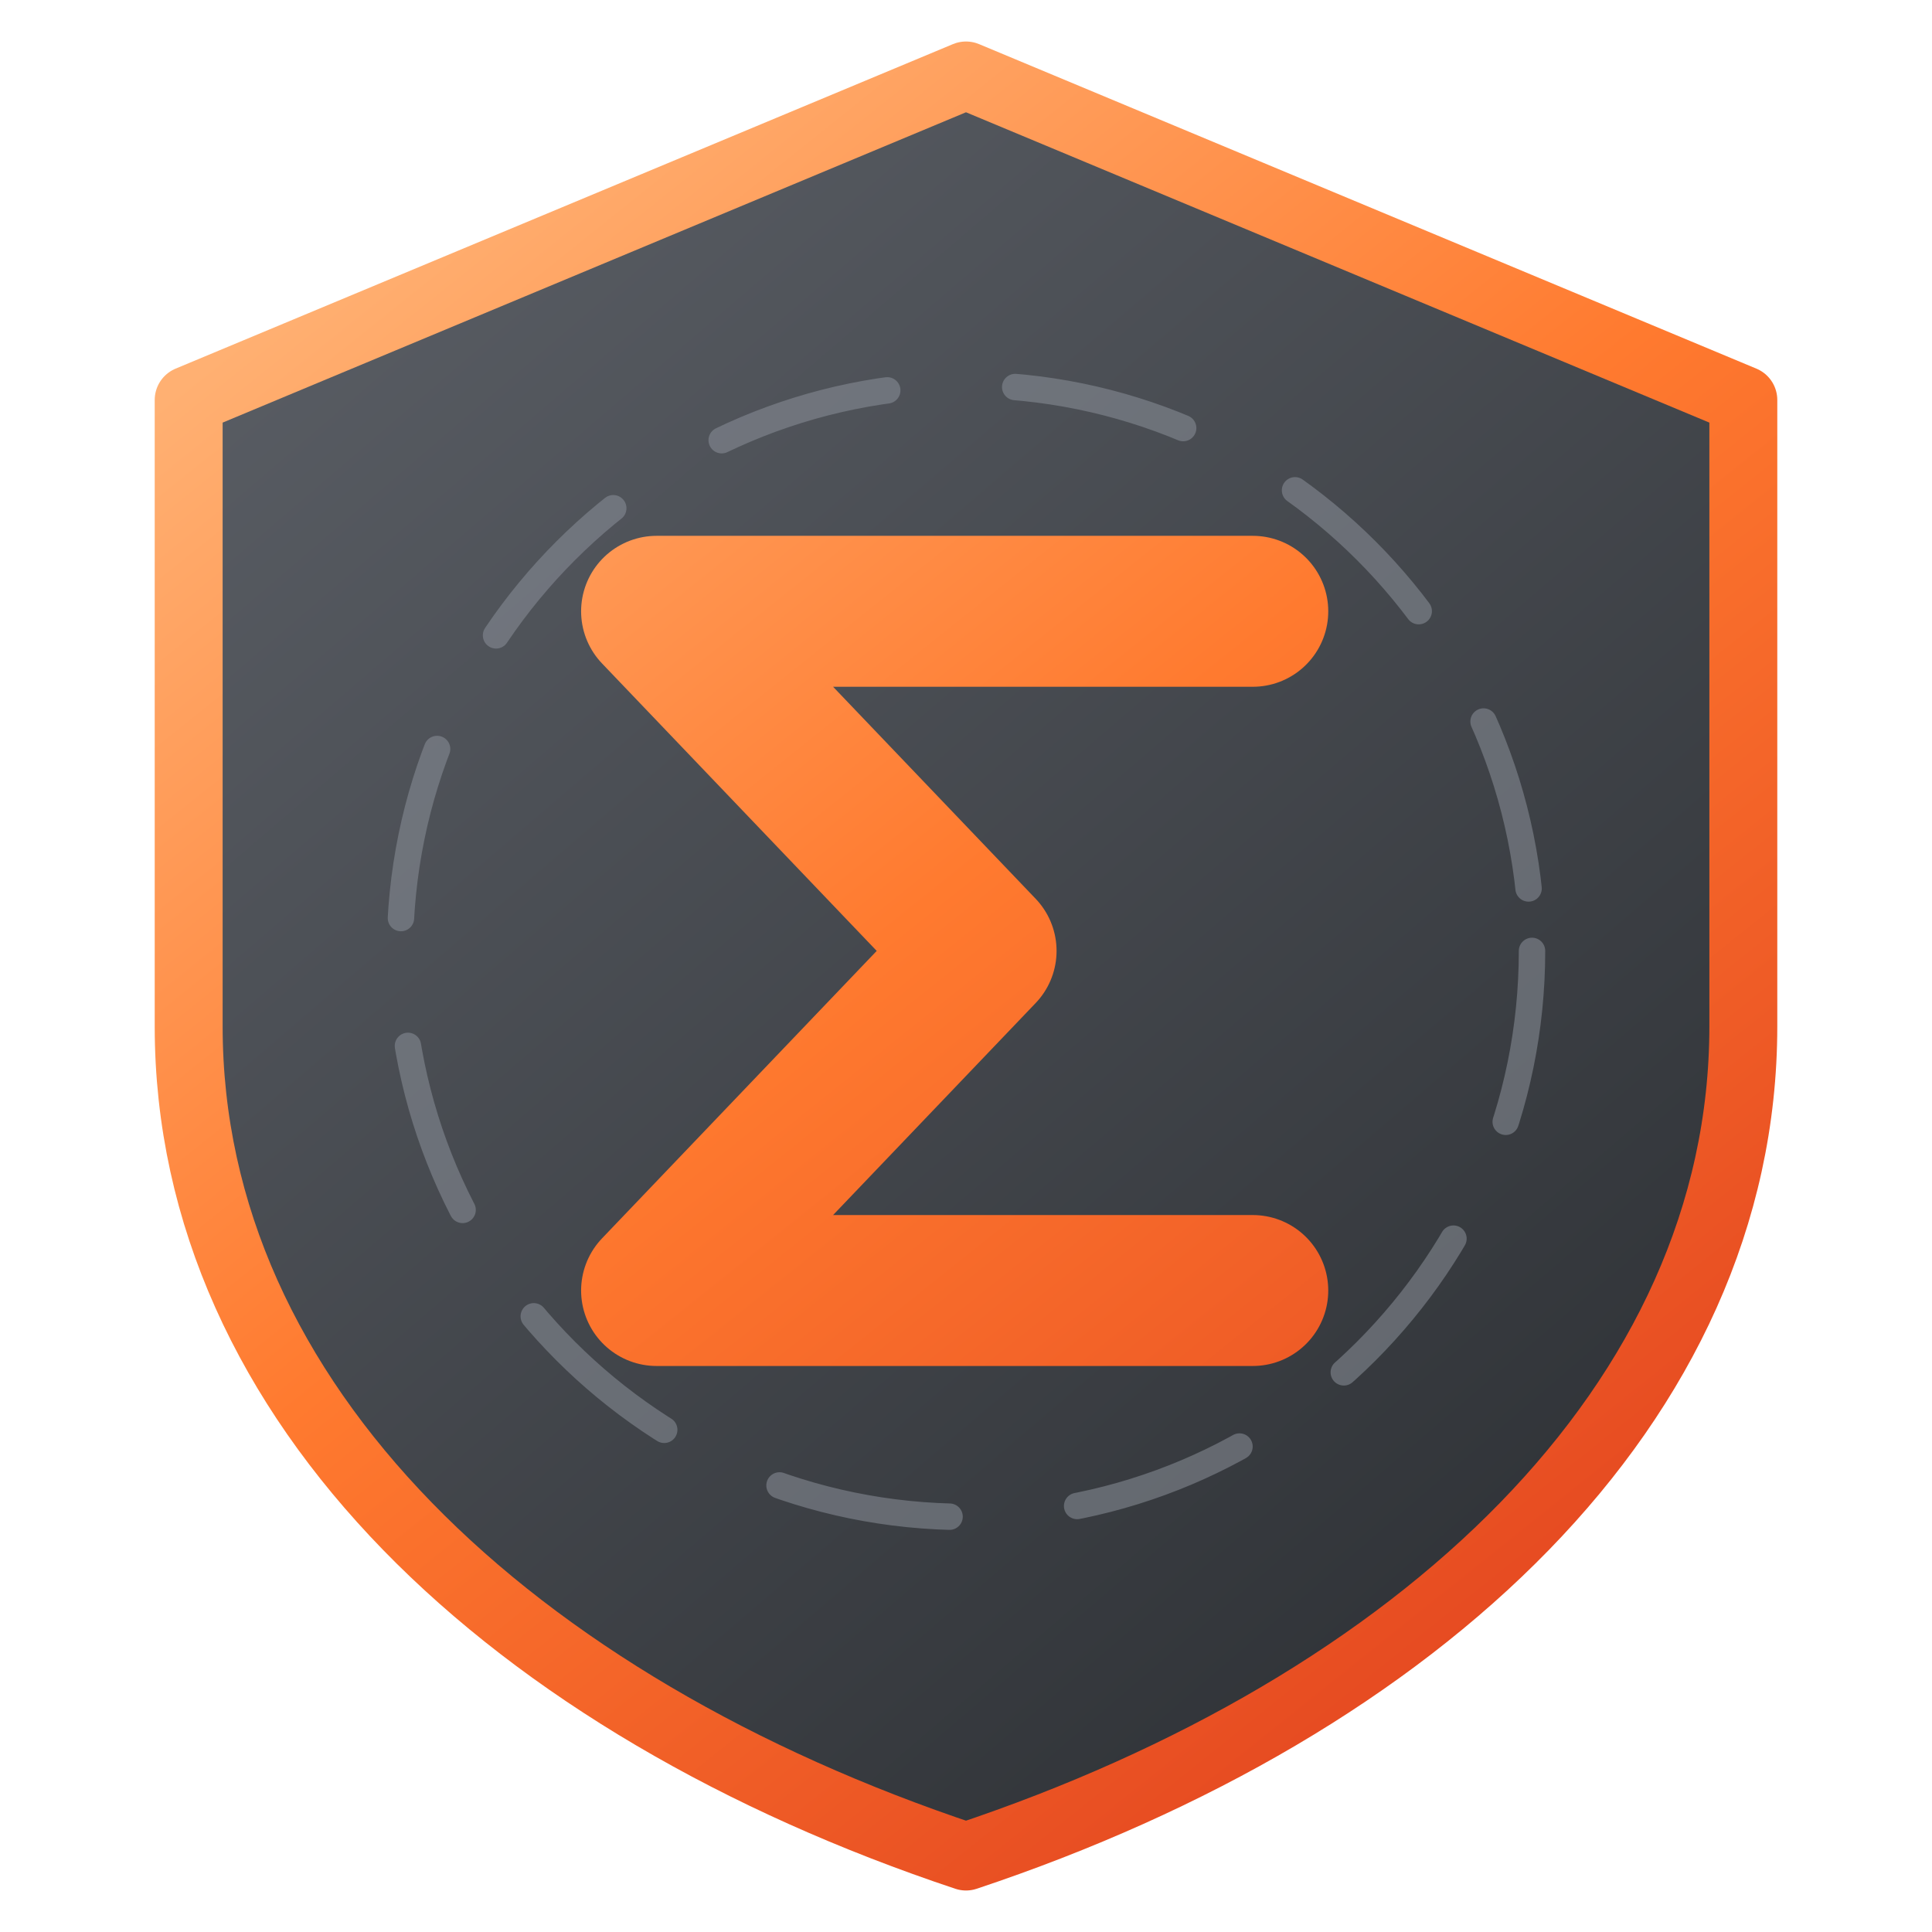
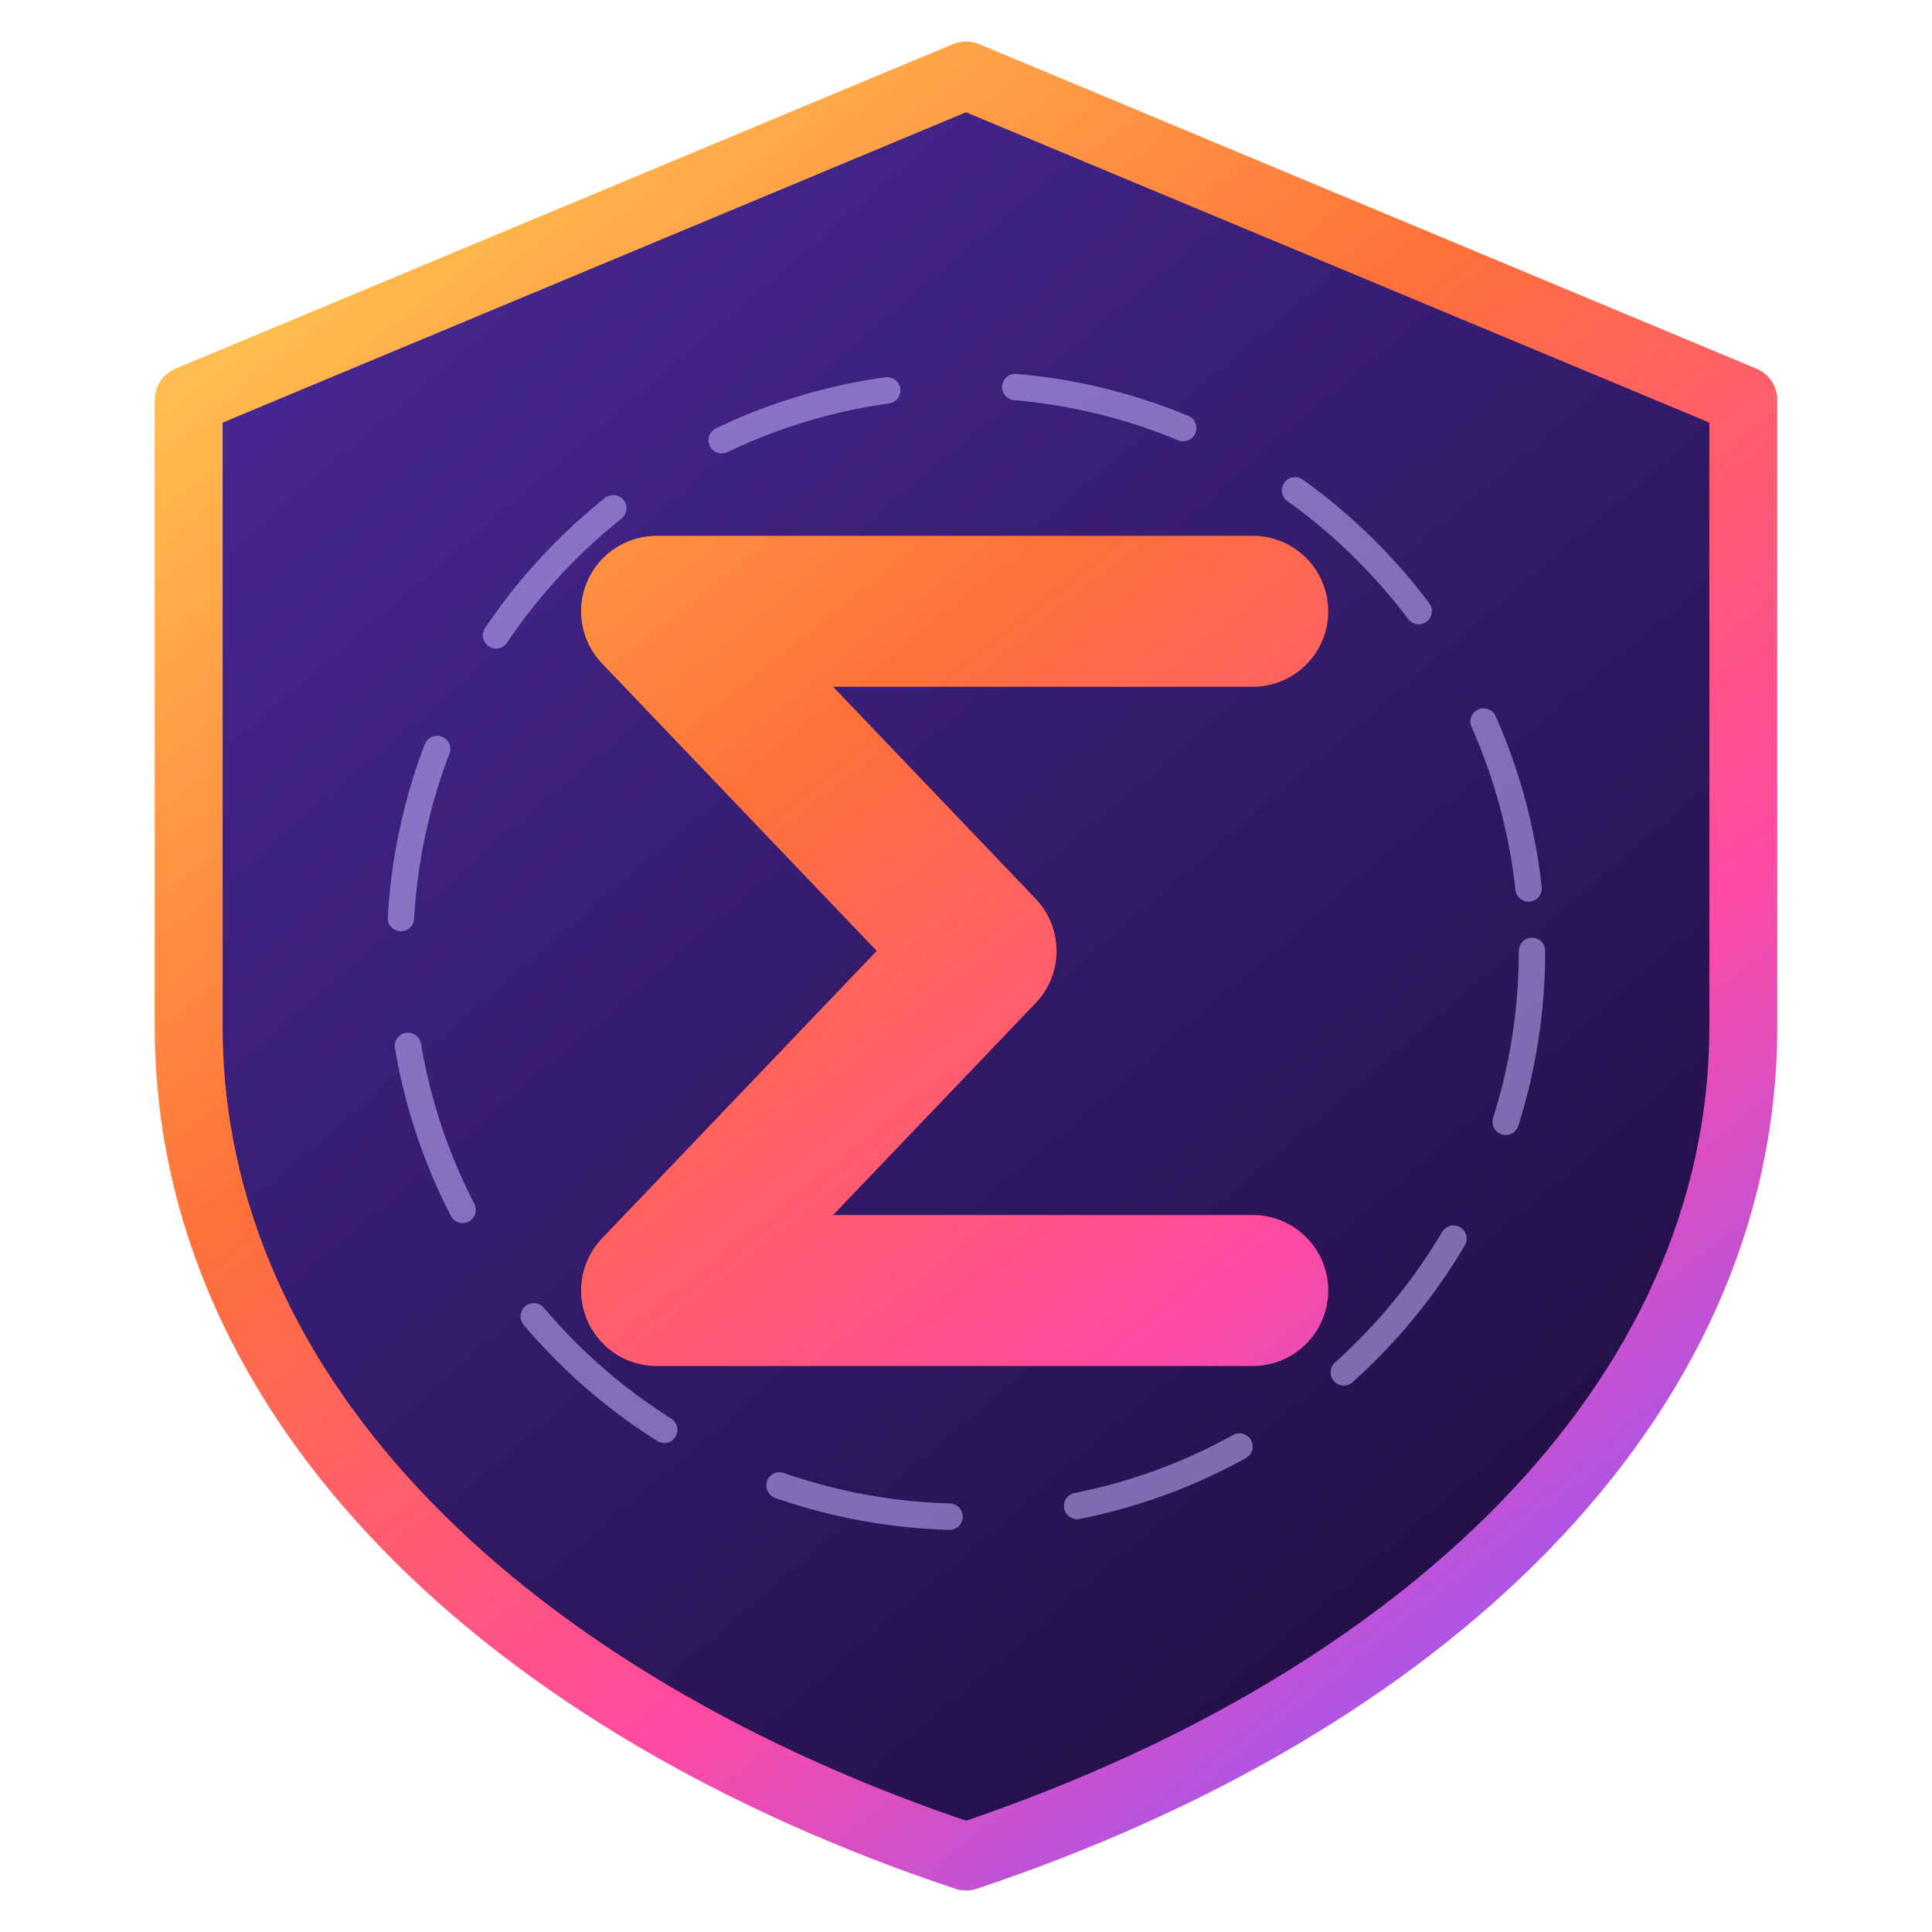
<svg xmlns="http://www.w3.org/2000/svg" viewBox="0 0 512 512" width="512" height="512" role="img" aria-labelledby="elpis-mark-title">
  <defs>
    <linearGradient id="elpisFlame" x1="96" y1="64" x2="416" y2="464" gradientUnits="userSpaceOnUse">
-       <stop offset="0" stop-color="#ffb072" />
-       <stop offset="0.45" stop-color="#ff7a2f" />
-       <stop offset="1" stop-color="#e2431f" />
+       <stop offset="0" stop-color="#ffbd4f" />
+       <stop offset="0.35" stop-color="#ff7139" />
+       <stop offset="0.7" stop-color="#ff4aa2" />
+       <stop offset="1" stop-color="#9059ff" />
    </linearGradient>
    <linearGradient id="elpisSteel" x1="64" y1="32" x2="448" y2="480" gradientUnits="userSpaceOnUse">
-       <stop offset="0" stop-color="#5c6067" />
-       <stop offset="1" stop-color="#2a2d31" />
+       <stop offset="0" stop-color="#4a2a99" />
+       <stop offset="1" stop-color="#1d0b3a" />
    </linearGradient>
  </defs>
  <path d="M256 20 L462 106 V272 C462 372 376 452 256 492 C136 452 50 372 50 272 V106 Z" fill="url(#elpisSteel)" />
  <path d="M256 20 L462 106 V272 C462 372 376 452 256 492 C136 452 50 372 50 272 V106 Z" fill="none" stroke="url(#elpisFlame)" stroke-width="18" stroke-linejoin="round" />
-   <circle cx="256" cy="252" r="150" fill="none" stroke="#8b9099" stroke-width="7" stroke-opacity="0.55" stroke-linecap="round" stroke-dasharray="46 34" />
+   <circle cx="256" cy="252" r="150" fill="none" stroke="#c9b4ff" stroke-width="7" stroke-opacity="0.55" stroke-linecap="round" stroke-dasharray="46 34" />
  <path d="M332 162 H174 L260 252 L174 342 H332" fill="none" stroke="url(#elpisFlame)" stroke-width="40" stroke-linecap="round" stroke-linejoin="round" />
</svg>
